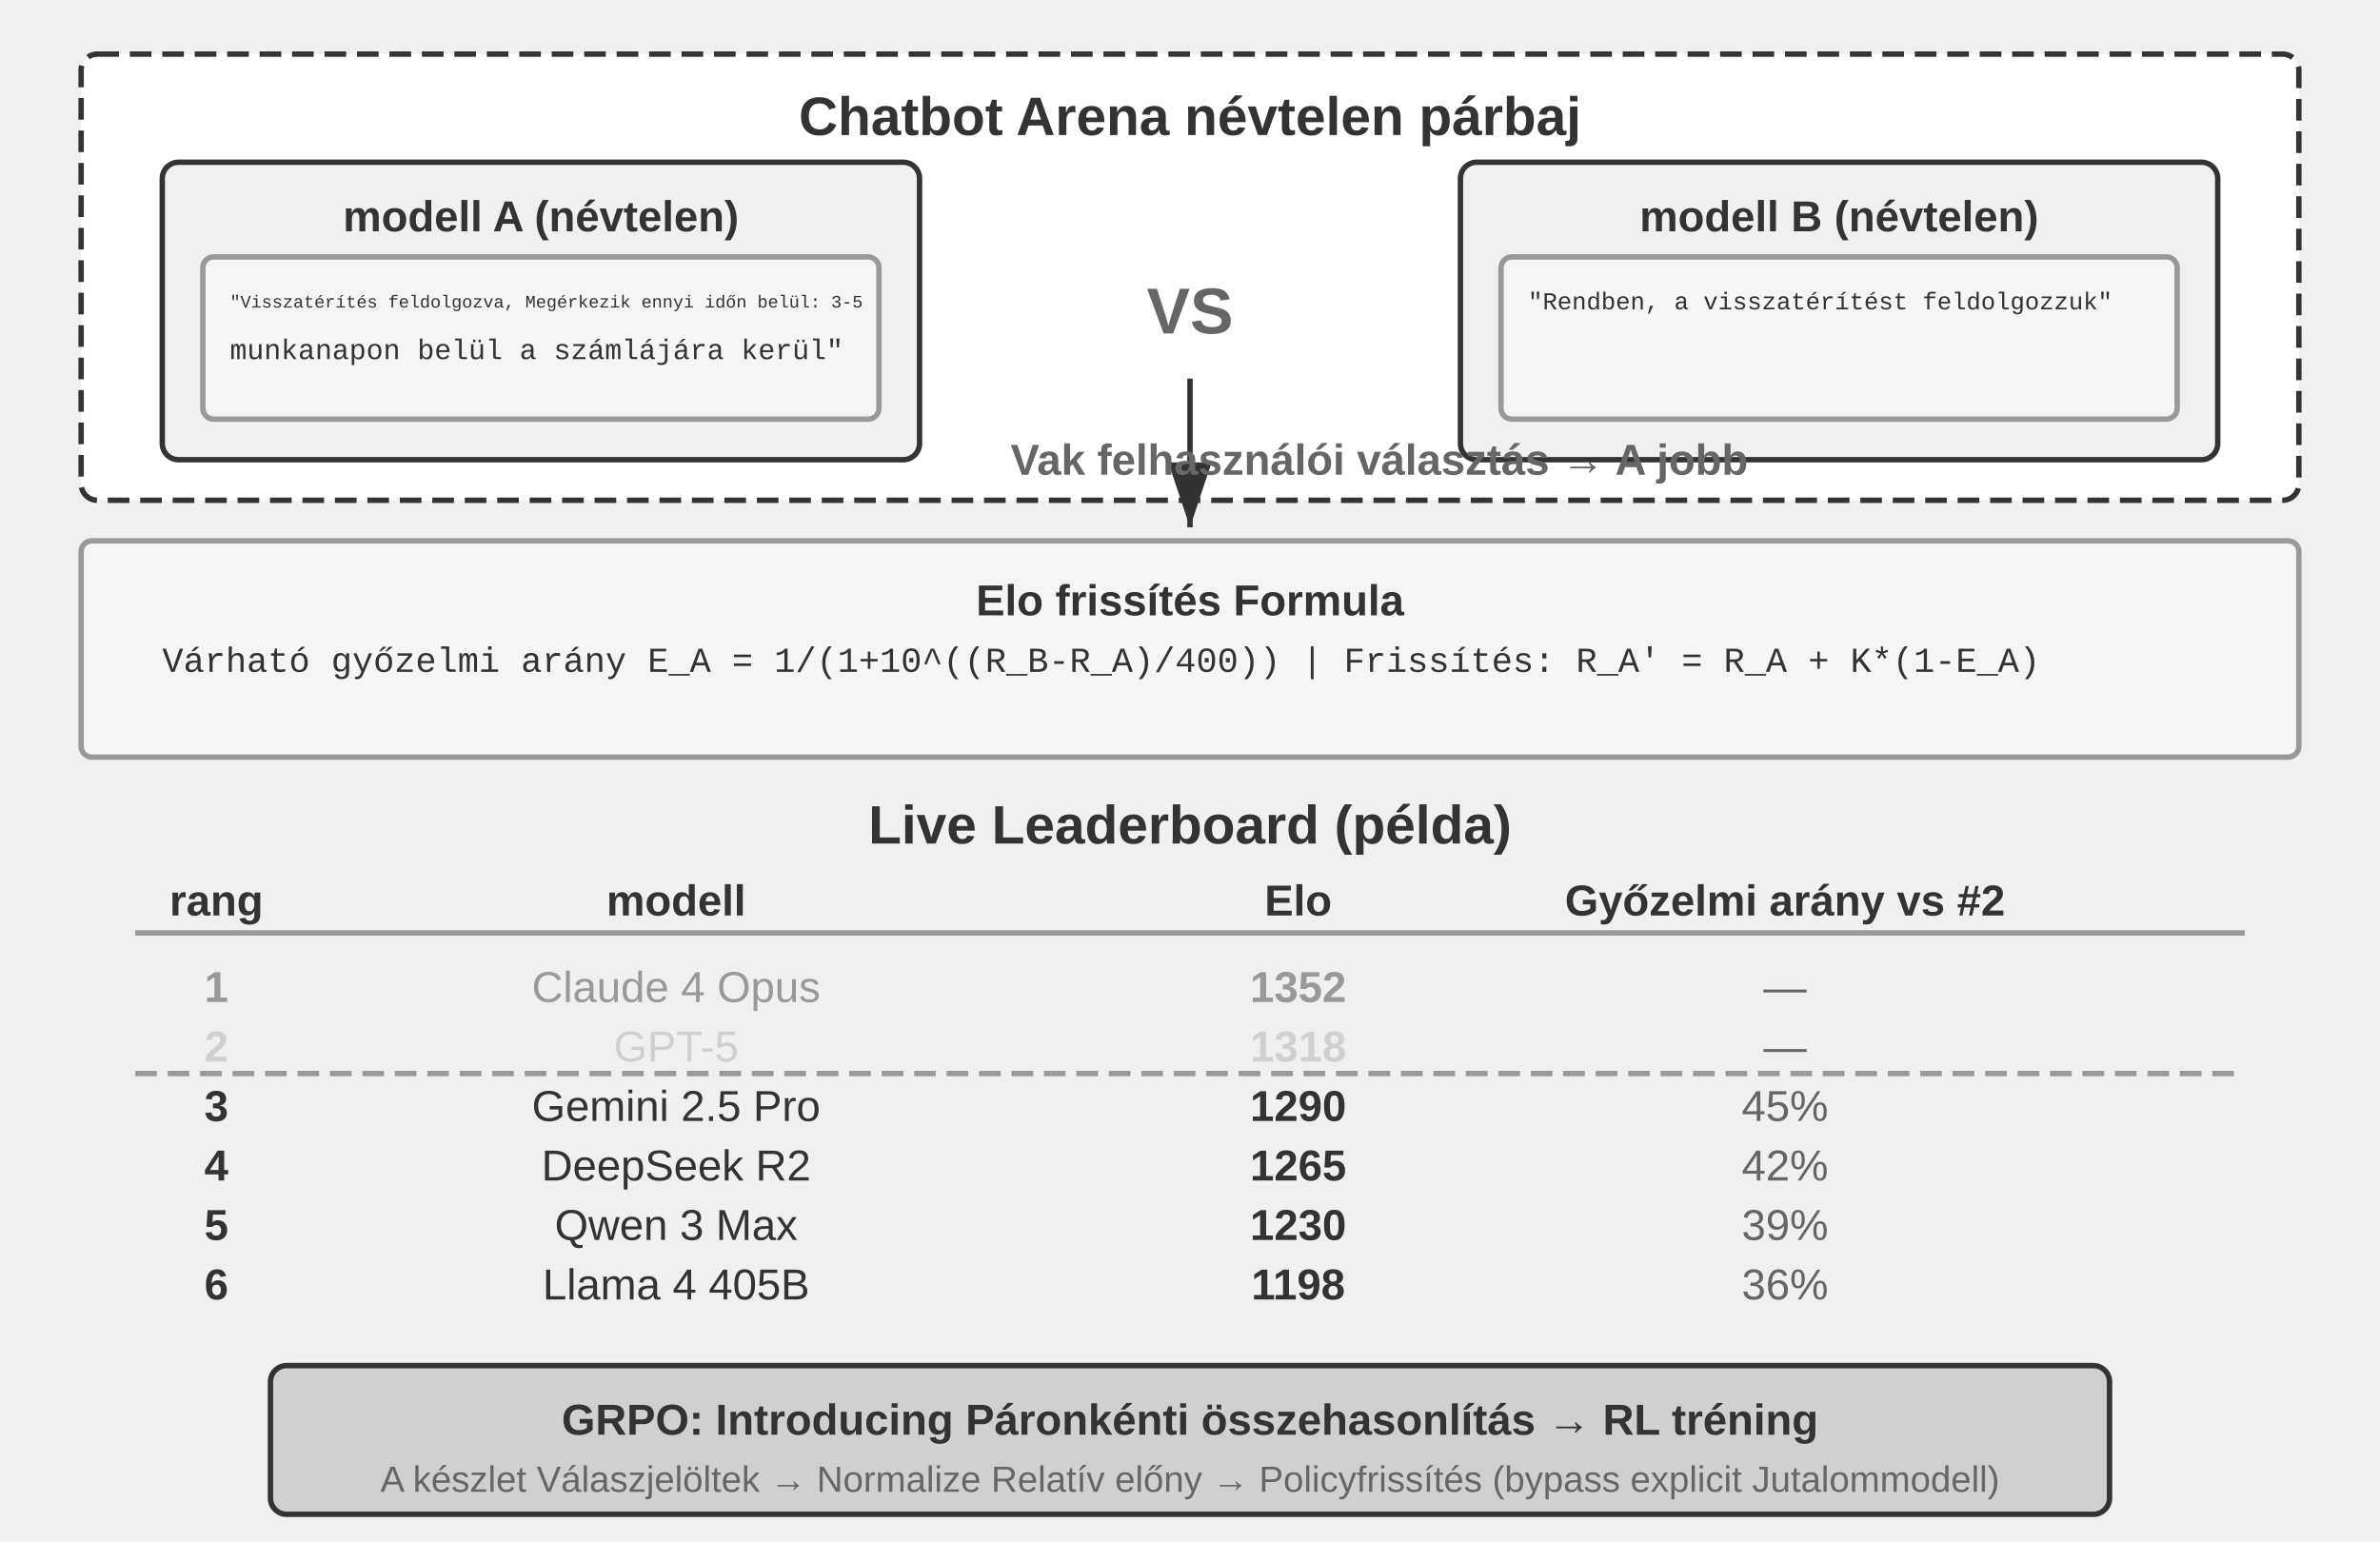
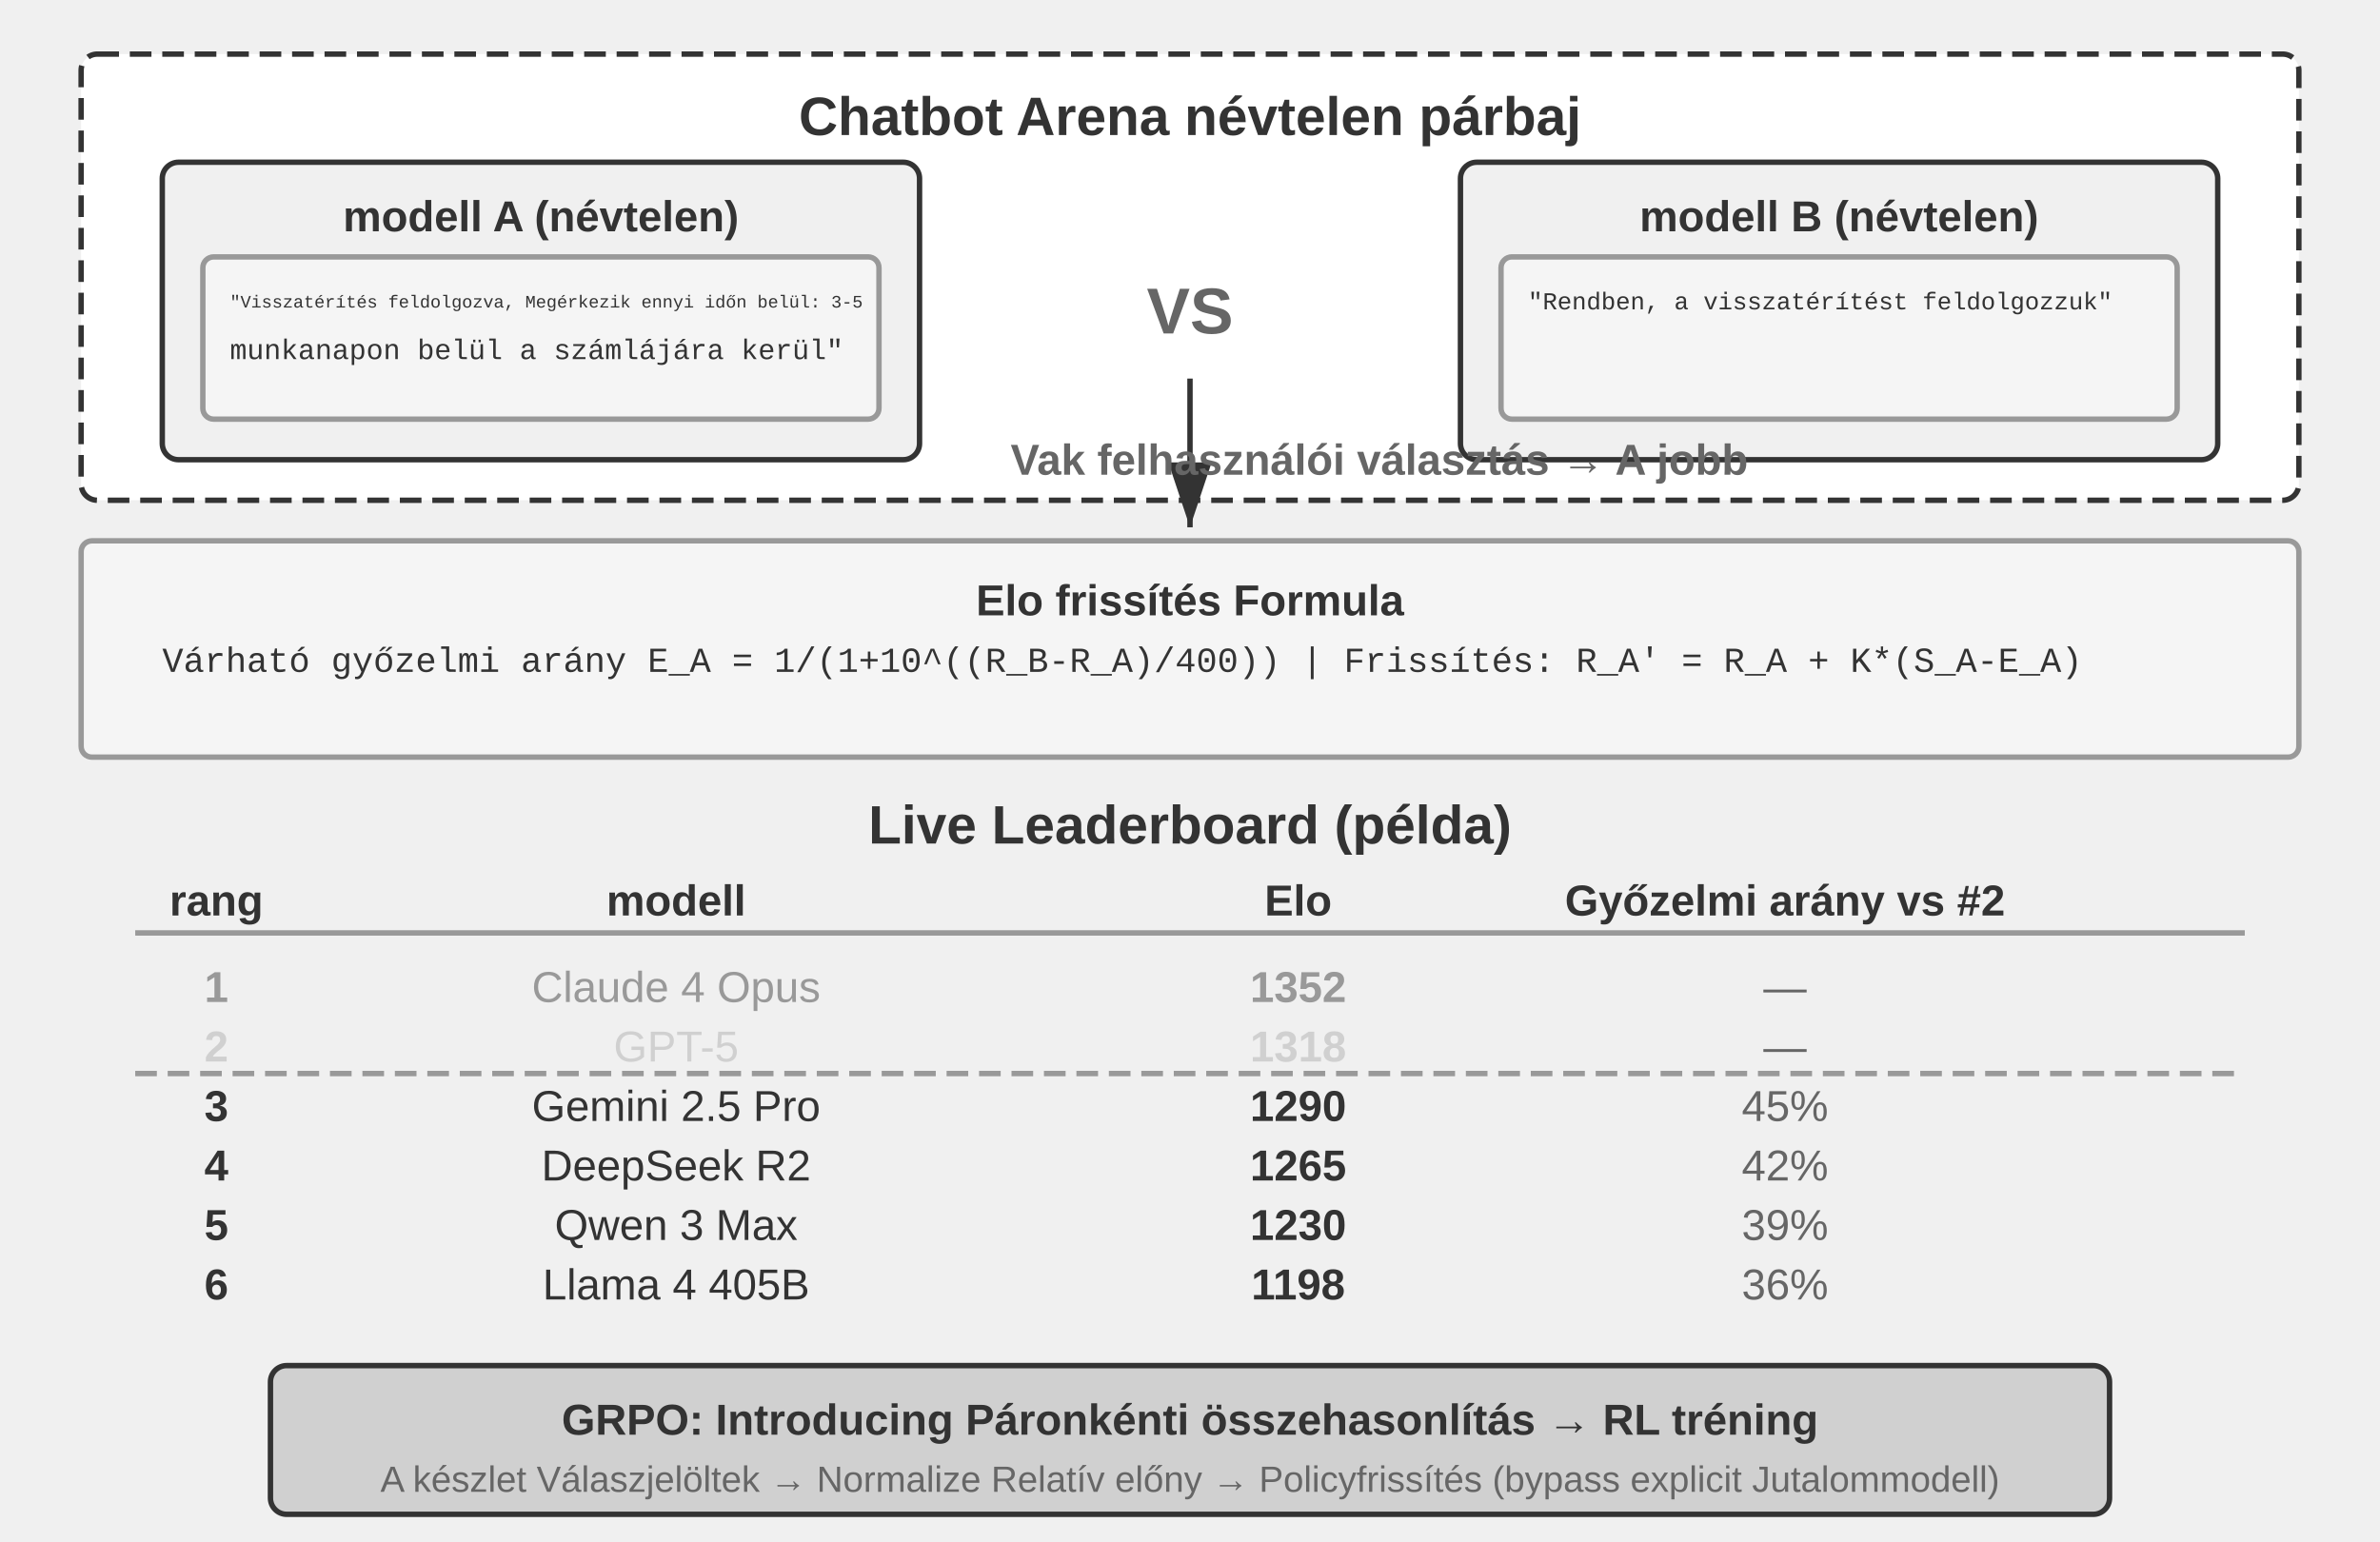
<svg xmlns="http://www.w3.org/2000/svg" viewBox="0 40 880 570" width="880" height="570" style="background:#ffffff">
  <defs>
    <marker id="ah" markerWidth="12" markerHeight="8" refX="12" refY="4" orient="auto">
      <polygon points="0 0, 12 4, 0 8" fill="#333333" />
    </marker>
    <marker id="ah-light" markerWidth="12" markerHeight="8" refX="12" refY="4" orient="auto">
      <polygon points="0 0, 12 4, 0 8" fill="#999999" />
    </marker>
  </defs>
  <rect x="30" y="60" width="820" height="165" rx="6" fill="#ffffff" stroke="#333333" stroke-width="2" stroke-dasharray="8,4" />
  <text x="440" y="83" font-family="Arial, 'Helvetica Neue', Helvetica, 'PingFang SC', 'Microsoft YaHei', sans-serif" font-size="20" fill="#333333" text-anchor="middle" dominant-baseline="central" font-weight="bold">Chatbot Arena névtelen párbaj</text>
  <rect x="60" y="100" width="280" height="110" rx="6" fill="#f0f0f0" stroke="#333333" stroke-width="2" />
  <text x="200" y="120" font-family="Arial, 'Helvetica Neue', Helvetica, 'PingFang SC', 'Microsoft YaHei', sans-serif" font-size="16" fill="#333333" text-anchor="middle" dominant-baseline="central" font-weight="bold">modell A (névtelen)</text>
  <rect x="75" y="135" width="250" height="60" rx="4" fill="#f5f5f5" stroke="#999999" stroke-width="2" />
  <text x="85" y="152" font-family="'Courier New', Courier, monospace" font-size="6.5" fill="#333333" text-anchor="start" dominant-baseline="central">"Visszatérítés feldolgozva, Megérkezik ennyi időn belül: 3-5</text>
  <text x="85" y="170" font-family="'Courier New', Courier, monospace" font-size="10.5" fill="#333333" text-anchor="start" dominant-baseline="central"> munkanapon belül a számlájára kerül"</text>
  <text x="440" y="155" font-family="Arial, 'Helvetica Neue', Helvetica, 'PingFang SC', 'Microsoft YaHei', sans-serif" font-size="24" fill="#666666" text-anchor="middle" dominant-baseline="central" font-weight="bold">VS</text>
  <rect x="540" y="100" width="280" height="110" rx="6" fill="#f0f0f0" stroke="#333333" stroke-width="2" />
  <text x="680" y="120" font-family="Arial, 'Helvetica Neue', Helvetica, 'PingFang SC', 'Microsoft YaHei', sans-serif" font-size="16" fill="#333333" text-anchor="middle" dominant-baseline="central" font-weight="bold">modell B (névtelen)</text>
  <rect x="555" y="135" width="250" height="60" rx="4" fill="#f5f5f5" stroke="#999999" stroke-width="2" />
  <text x="565" y="152" font-family="'Courier New', Courier, monospace" font-size="9" fill="#333333" text-anchor="start" dominant-baseline="central">"Rendben, a visszatérítést feldolgozzuk"</text>
  <text x="565" y="170" font-family="'Courier New', Courier, monospace" font-size="12" fill="#333333" text-anchor="start" dominant-baseline="central" />
  <line x1="440" y1="180" x2="440" y2="235" stroke="#333333" stroke-width="2" marker-end="url(#ah)" />
  <text x="510" y="210" font-family="Arial, 'Helvetica Neue', Helvetica, 'PingFang SC', 'Microsoft YaHei', sans-serif" font-size="16" fill="#666666" text-anchor="middle" dominant-baseline="central" font-weight="bold">Vak felhasználói választás → A jobb</text>
  <rect x="30" y="240" width="820" height="80" rx="4" fill="#f5f5f5" stroke="#999999" stroke-width="2" />
  <text x="440" y="262" font-family="Arial, 'Helvetica Neue', Helvetica, 'PingFang SC', 'Microsoft YaHei', sans-serif" font-size="16" fill="#333333" text-anchor="middle" dominant-baseline="central" font-weight="bold">Elo frissítés Formula</text>
-   <text x="60" y="285" font-family="'Courier New', Courier, monospace" font-size="13" fill="#333333" text-anchor="start" dominant-baseline="central">Várható győzelmi arány E_A = 1/(1+10^((R_B-R_A)/400))   |   Frissítés: R_A' = R_A + K*(1-E_A)</text>
+   <text x="60" y="285" font-family="'Courier New', Courier, monospace" font-size="13" fill="#333333" text-anchor="start" dominant-baseline="central">Várható győzelmi arány E_A = 1/(1+10^((R_B-R_A)/400))   |   Frissítés: R_A' = R_A + K*(S_A-E_A)</text>
  <text x="440" y="345" font-family="Arial, 'Helvetica Neue', Helvetica, 'PingFang SC', 'Microsoft YaHei', sans-serif" font-size="20" fill="#333333" text-anchor="middle" dominant-baseline="central" font-weight="bold">Live Leaderboard (példa)</text>
  <text x="80" y="373" font-family="Arial, 'Helvetica Neue', Helvetica, 'PingFang SC', 'Microsoft YaHei', sans-serif" font-size="16" fill="#333333" text-anchor="middle" dominant-baseline="central" font-weight="bold">rang</text>
  <text x="250" y="373" font-family="Arial, 'Helvetica Neue', Helvetica, 'PingFang SC', 'Microsoft YaHei', sans-serif" font-size="16" fill="#333333" text-anchor="middle" dominant-baseline="central" font-weight="bold">modell</text>
  <text x="480" y="373" font-family="Arial, 'Helvetica Neue', Helvetica, 'PingFang SC', 'Microsoft YaHei', sans-serif" font-size="16" fill="#333333" text-anchor="middle" dominant-baseline="central" font-weight="bold">Elo</text>
  <text x="660" y="373" font-family="Arial, 'Helvetica Neue', Helvetica, 'PingFang SC', 'Microsoft YaHei', sans-serif" font-size="16" fill="#333333" text-anchor="middle" dominant-baseline="central" font-weight="bold">Győzelmi arány vs #2</text>
  <line x1="50" y1="385" x2="830" y2="385" stroke="#999999" stroke-width="2" />
  <text x="80" y="405" font-family="Arial, 'Helvetica Neue', Helvetica, 'PingFang SC', 'Microsoft YaHei', sans-serif" font-size="16" fill="#999999" text-anchor="middle" dominant-baseline="central" font-weight="bold">1</text>
  <text x="250" y="405" font-family="Arial, 'Helvetica Neue', Helvetica, 'PingFang SC', 'Microsoft YaHei', sans-serif" font-size="16" fill="#999999" text-anchor="middle" dominant-baseline="central" font-weight="normal">Claude 4 Opus</text>
  <text x="480" y="405" font-family="Arial, 'Helvetica Neue', Helvetica, 'PingFang SC', 'Microsoft YaHei', sans-serif" font-size="16" fill="#999999" text-anchor="middle" dominant-baseline="central" font-weight="bold">1352</text>
  <text x="660" y="405" font-family="Arial, 'Helvetica Neue', Helvetica, 'PingFang SC', 'Microsoft YaHei', sans-serif" font-size="16" fill="#666666" text-anchor="middle" dominant-baseline="central" font-weight="normal">—</text>
  <text x="80" y="427" font-family="Arial, 'Helvetica Neue', Helvetica, 'PingFang SC', 'Microsoft YaHei', sans-serif" font-size="16" fill="#d0d0d0" text-anchor="middle" dominant-baseline="central" font-weight="bold">2</text>
  <text x="250" y="427" font-family="Arial, 'Helvetica Neue', Helvetica, 'PingFang SC', 'Microsoft YaHei', sans-serif" font-size="16" fill="#d0d0d0" text-anchor="middle" dominant-baseline="central" font-weight="normal">GPT-5</text>
  <text x="480" y="427" font-family="Arial, 'Helvetica Neue', Helvetica, 'PingFang SC', 'Microsoft YaHei', sans-serif" font-size="16" fill="#d0d0d0" text-anchor="middle" dominant-baseline="central" font-weight="bold">1318</text>
  <text x="660" y="427" font-family="Arial, 'Helvetica Neue', Helvetica, 'PingFang SC', 'Microsoft YaHei', sans-serif" font-size="16" fill="#666666" text-anchor="middle" dominant-baseline="central" font-weight="normal">—</text>
  <text x="80" y="449" font-family="Arial, 'Helvetica Neue', Helvetica, 'PingFang SC', 'Microsoft YaHei', sans-serif" font-size="16" fill="#333333" text-anchor="middle" dominant-baseline="central" font-weight="bold">3</text>
  <text x="250" y="449" font-family="Arial, 'Helvetica Neue', Helvetica, 'PingFang SC', 'Microsoft YaHei', sans-serif" font-size="16" fill="#333333" text-anchor="middle" dominant-baseline="central" font-weight="normal">Gemini 2.5 Pro</text>
  <text x="480" y="449" font-family="Arial, 'Helvetica Neue', Helvetica, 'PingFang SC', 'Microsoft YaHei', sans-serif" font-size="16" fill="#333333" text-anchor="middle" dominant-baseline="central" font-weight="bold">1290</text>
  <text x="660" y="449" font-family="Arial, 'Helvetica Neue', Helvetica, 'PingFang SC', 'Microsoft YaHei', sans-serif" font-size="16" fill="#666666" text-anchor="middle" dominant-baseline="central" font-weight="normal">45%</text>
  <text x="80" y="471" font-family="Arial, 'Helvetica Neue', Helvetica, 'PingFang SC', 'Microsoft YaHei', sans-serif" font-size="16" fill="#333333" text-anchor="middle" dominant-baseline="central" font-weight="bold">4</text>
  <text x="250" y="471" font-family="Arial, 'Helvetica Neue', Helvetica, 'PingFang SC', 'Microsoft YaHei', sans-serif" font-size="16" fill="#333333" text-anchor="middle" dominant-baseline="central" font-weight="normal">DeepSeek R2</text>
  <text x="480" y="471" font-family="Arial, 'Helvetica Neue', Helvetica, 'PingFang SC', 'Microsoft YaHei', sans-serif" font-size="16" fill="#333333" text-anchor="middle" dominant-baseline="central" font-weight="bold">1265</text>
  <text x="660" y="471" font-family="Arial, 'Helvetica Neue', Helvetica, 'PingFang SC', 'Microsoft YaHei', sans-serif" font-size="16" fill="#666666" text-anchor="middle" dominant-baseline="central" font-weight="normal">42%</text>
  <text x="80" y="493" font-family="Arial, 'Helvetica Neue', Helvetica, 'PingFang SC', 'Microsoft YaHei', sans-serif" font-size="16" fill="#333333" text-anchor="middle" dominant-baseline="central" font-weight="bold">5</text>
  <text x="250" y="493" font-family="Arial, 'Helvetica Neue', Helvetica, 'PingFang SC', 'Microsoft YaHei', sans-serif" font-size="16" fill="#333333" text-anchor="middle" dominant-baseline="central" font-weight="normal">Qwen 3 Max</text>
  <text x="480" y="493" font-family="Arial, 'Helvetica Neue', Helvetica, 'PingFang SC', 'Microsoft YaHei', sans-serif" font-size="16" fill="#333333" text-anchor="middle" dominant-baseline="central" font-weight="bold">1230</text>
  <text x="660" y="493" font-family="Arial, 'Helvetica Neue', Helvetica, 'PingFang SC', 'Microsoft YaHei', sans-serif" font-size="16" fill="#666666" text-anchor="middle" dominant-baseline="central" font-weight="normal">39%</text>
  <text x="80" y="515" font-family="Arial, 'Helvetica Neue', Helvetica, 'PingFang SC', 'Microsoft YaHei', sans-serif" font-size="16" fill="#333333" text-anchor="middle" dominant-baseline="central" font-weight="bold">6</text>
  <text x="250" y="515" font-family="Arial, 'Helvetica Neue', Helvetica, 'PingFang SC', 'Microsoft YaHei', sans-serif" font-size="16" fill="#333333" text-anchor="middle" dominant-baseline="central" font-weight="normal">Llama 4 405B</text>
  <text x="480" y="515" font-family="Arial, 'Helvetica Neue', Helvetica, 'PingFang SC', 'Microsoft YaHei', sans-serif" font-size="16" fill="#333333" text-anchor="middle" dominant-baseline="central" font-weight="bold">1198</text>
  <text x="660" y="515" font-family="Arial, 'Helvetica Neue', Helvetica, 'PingFang SC', 'Microsoft YaHei', sans-serif" font-size="16" fill="#666666" text-anchor="middle" dominant-baseline="central" font-weight="normal">36%</text>
  <line x1="50" y1="437" x2="830" y2="437" stroke="#999999" stroke-width="2" stroke-dasharray="8,4" />
  <rect x="100" y="545" width="680" height="55" rx="6" fill="#d0d0d0" stroke="#333333" stroke-width="2" />
  <text x="440" y="565" font-family="Arial, 'Helvetica Neue', Helvetica, 'PingFang SC', 'Microsoft YaHei', sans-serif" font-size="16" fill="#333333" text-anchor="middle" dominant-baseline="central" font-weight="bold">GRPO: Introducing Páronkénti összehasonlítás → RL tréning</text>
  <text x="440" y="587" font-family="Arial, 'Helvetica Neue', Helvetica, 'PingFang SC', 'Microsoft YaHei', sans-serif" font-size="13.5" fill="#666666" text-anchor="middle" dominant-baseline="central" font-weight="normal">A készlet  Válaszjelöltek → Normalize Relatív előny → Policyfrissítés (bypass explicit Jutalommodell)</text>
</svg>
